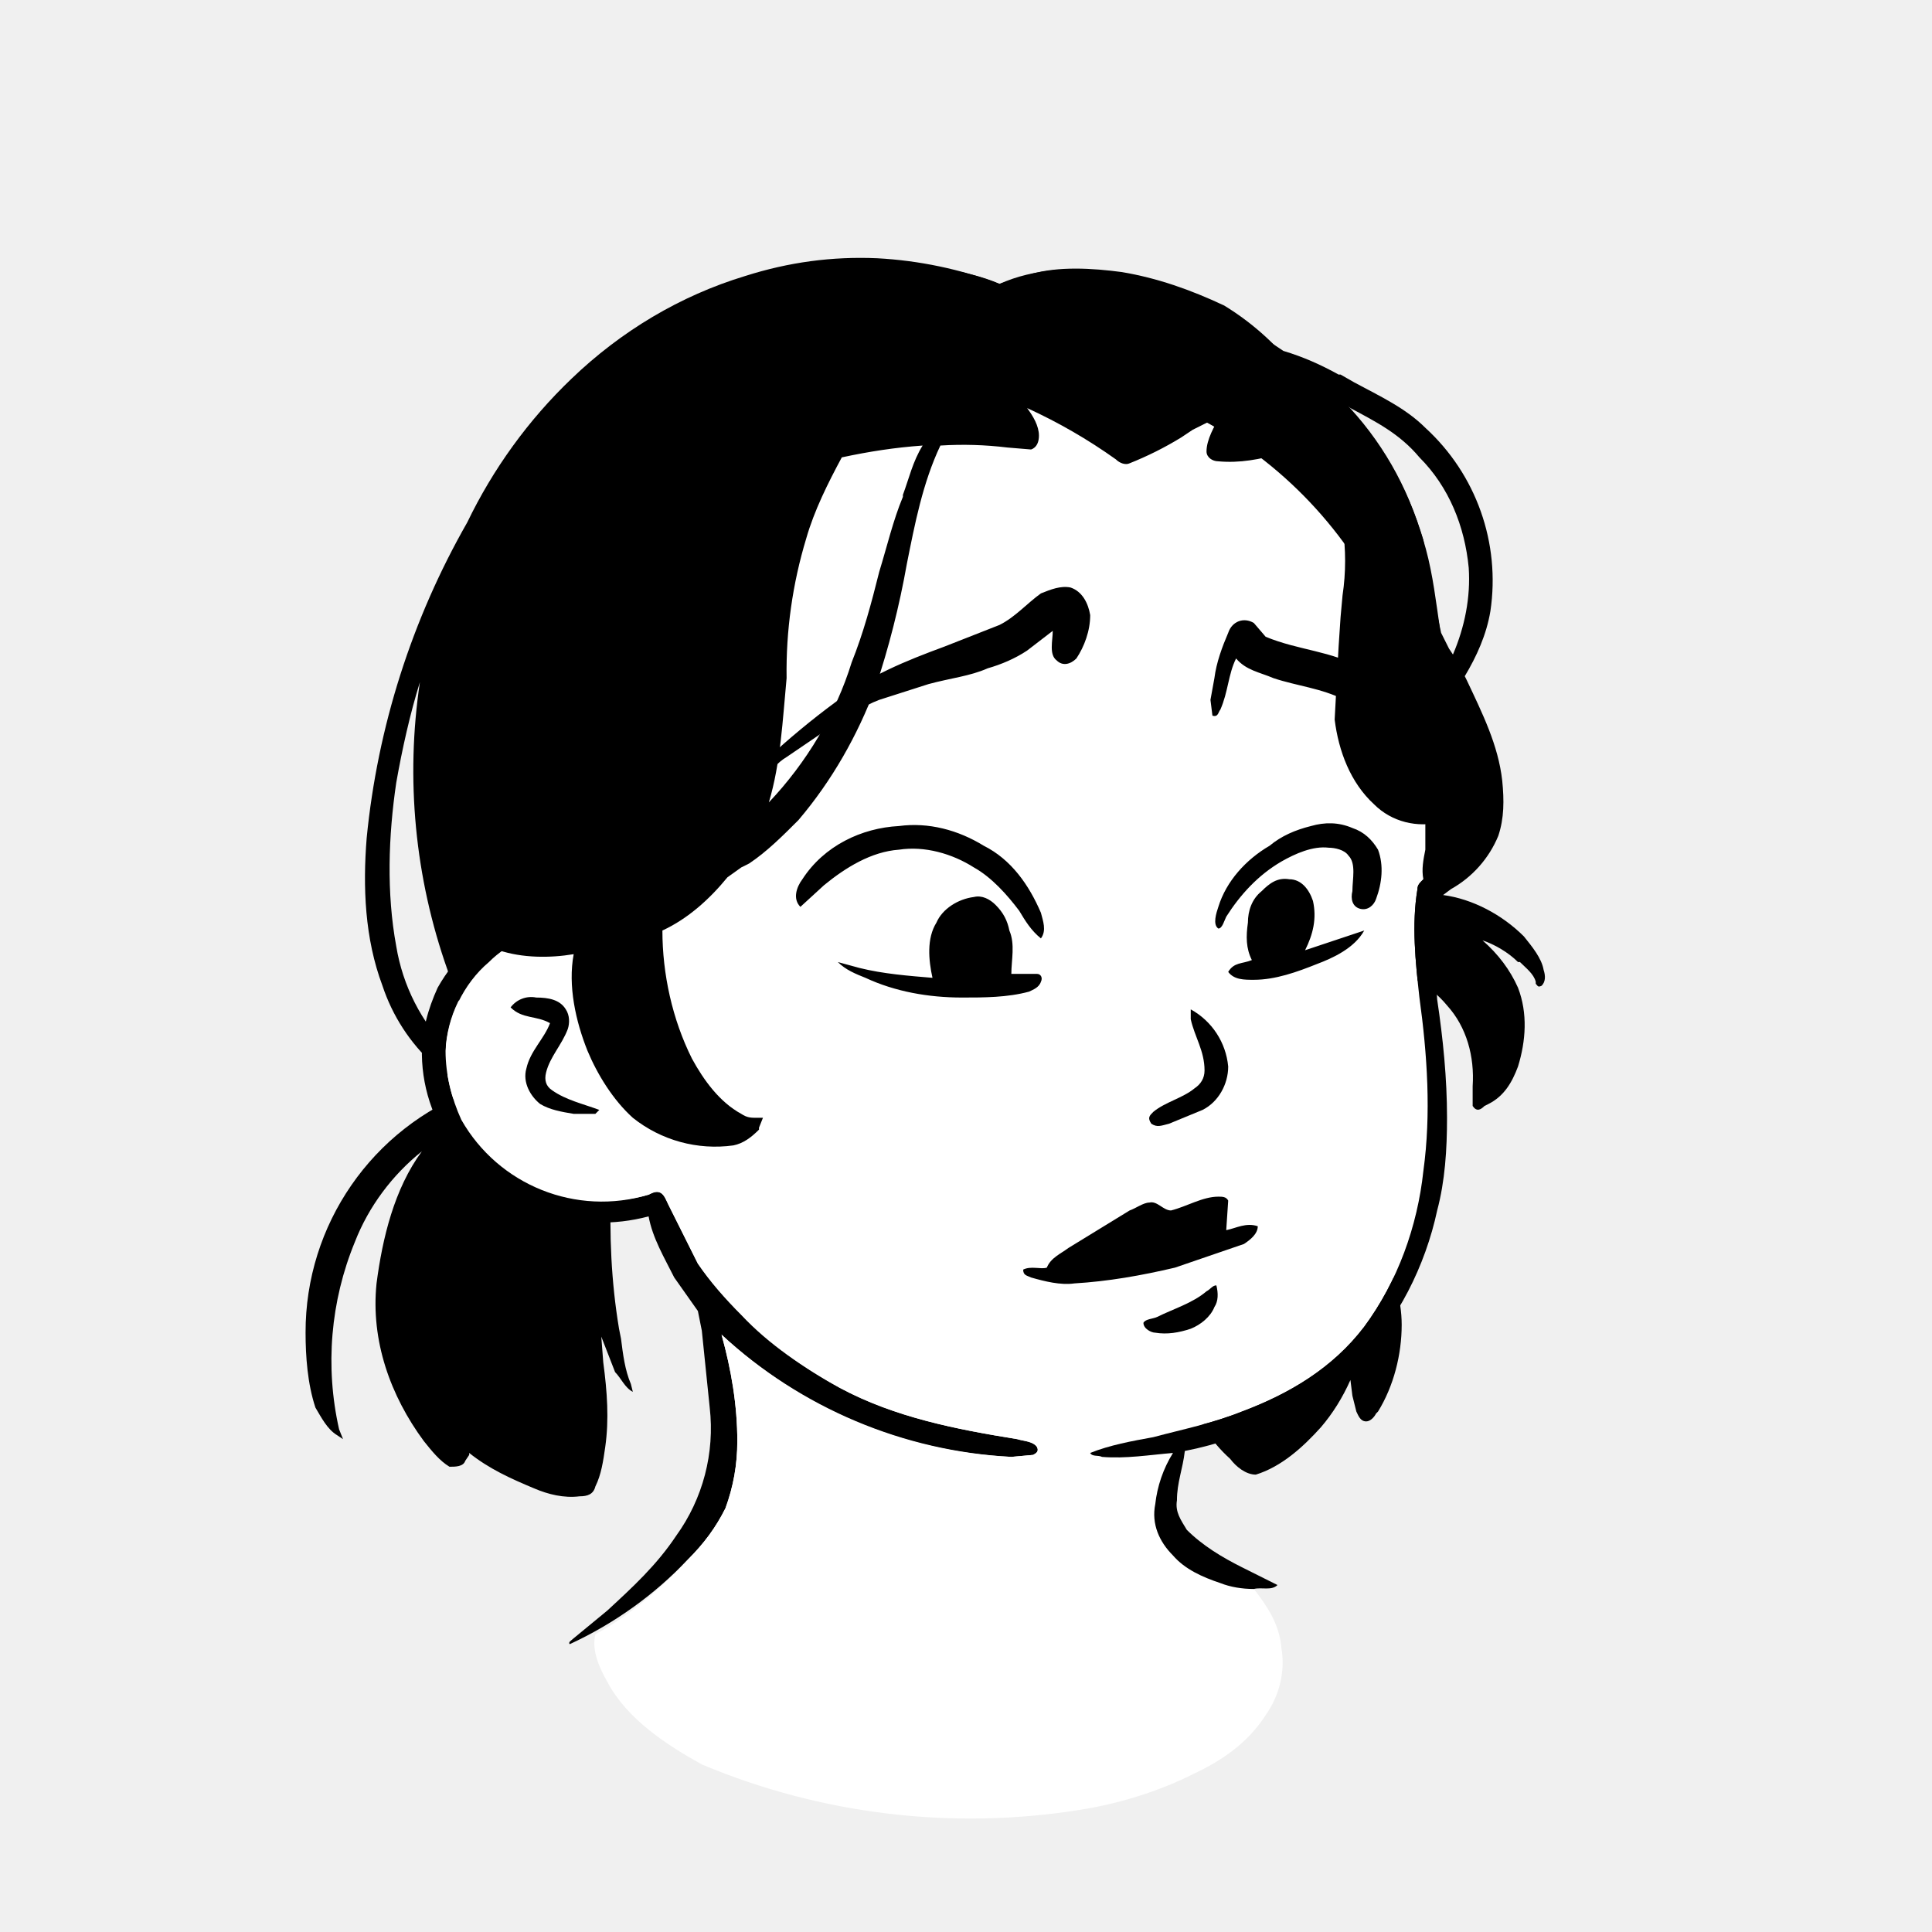
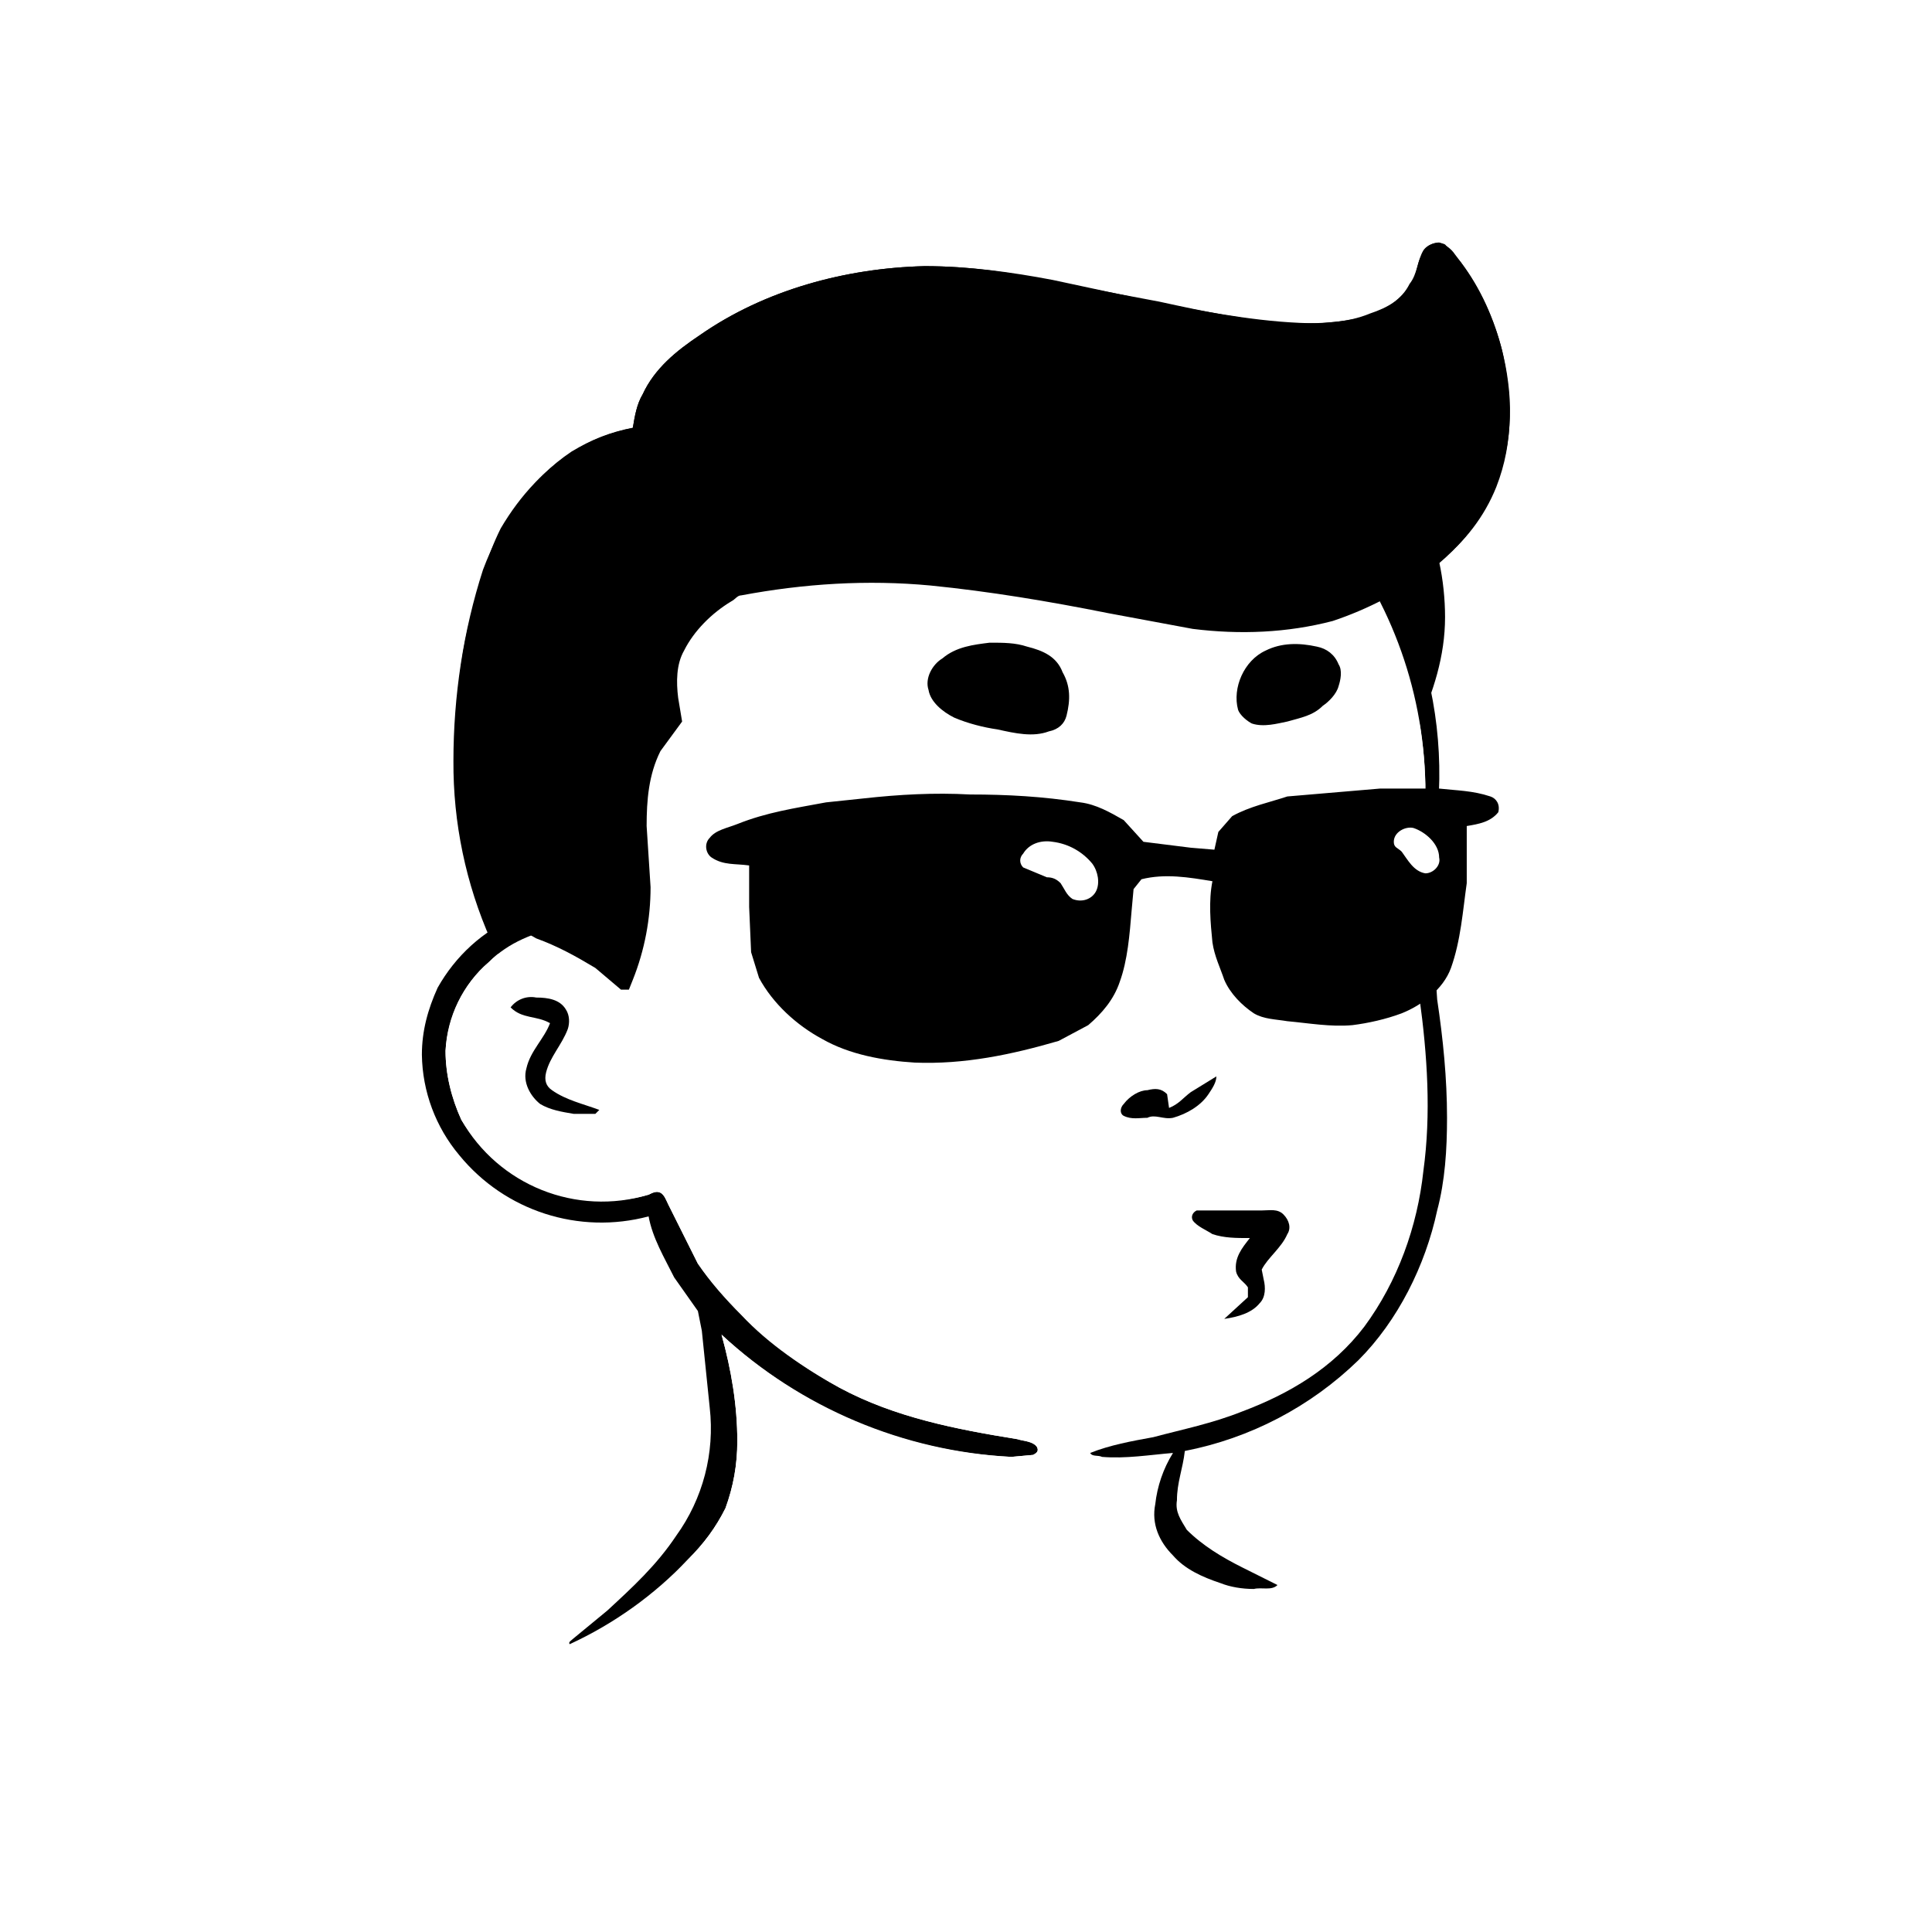
<svg xmlns="http://www.w3.org/2000/svg" viewBox="0 0 980 980" fill="none" shape-rendering="auto">
  <mask id="viewboxMask">
    <rect width="980" height="980" rx="0" ry="0" x="0" y="0" fill="#fff" />
  </mask>
  <g mask="url(#viewboxMask)">
+     <rect fill="#ffffff" width="980" height="980" x="0" y="0" />
    <g transform="translate(10 -60)">
-       <path fill-rule="evenodd" clip-rule="evenodd" d="M435 191a208 208 0 0 1 62 13c9-4 18-6 28-7a151 151 0 0 1 110 37l6 4c10 3 19 7 28 12h1l7 4c13 7 26 13 36 23a105 105 0 0 1 33 93c-2 12-7 23-13 33l1 2c8 17 16 33 18 51 1 10 1 19-2 28a55 55 0 0 1-24 27l-4 3c15 2 30 10 41 21 4 5 9 11 10 17 1 3 1 6-1 8-2 1-2 0-3-1v-1c-1-4-5-7-8-10h-1c-5-5-12-9-18-11 8 7 14 15 18 24 5 13 4 27 0 40-3 8-7 15-15 19l-2 1c-2 2-4 3-6 0v-10c1-15-3-30-13-41-9-11-22-17-35-21l-6-3-7-3c-2 0-4-1-5-4 0-5 3-10 7-13 7-6 16-10 25-10l1-4 1-1c-1-6 0-12 1-19v-2h-1c-3 1-6 1-9-1-6-2-11-6-15-11l-13-23-4-8-5-10-6-21-3-6-1-1-7-19v-1l-6-18-5-20-2-5-15-36-6-9-6-11c-1-7 3-13 7-19a333 333 0 0 1-28 15c-6 3-12 7-19 9-2 1-4-1-6-2l-5-3c-13-9-26-17-40-23 3 4 6 9 6 14-1 3-1 6-4 7l-13-1h-4c-10-2-19-2-29-1-9 19-13 40-17 60l-2 11c-4 18-9 35-15 52-8 24-21 47-38 66a132 132 0 0 1-30 25l-5 4c-9 12-21 21-34 28a123 123 0 0 0 23 77c5 7 11 14 20 17l4 1h4l-2 5v1c-4 4-8 6-13 8a71 71 0 0 1-53-17l-2-1-1 6-5 22-1 7v4c-1 24 0 48 4 72l1 5c1 8 2 16 5 23l1 4c-4-2-6-7-9-10l-7-18 1 13c2 15 3 29 1 43-1 7-2 14-5 20-1 4-4 5-8 5-8 1-16-1-23-4-12-5-23-10-33-18v1l-2 3c-1 3-5 3-8 3-5-3-9-8-13-13-17-23-27-51-24-80 3-23 9-48 23-67-15 12-27 28-34 46a158 158 0 0 0-8 95l2 5-3-2c-5-3-8-9-11-14-4-12-5-26-5-38a131 131 0 0 1 85-123l4-3c-9 0-17-4-24-10a94 94 0 0 1-26-40c-9-24-10-50-8-75a402 402 0 0 1 51-160c13-27 31-52 53-73 25-24 55-42 88-52 22-7 44-10 67-9Zm240 76c13 7 25 13 35 25 15 15 23 35 25 56 1 15-2 30-8 44l-2-3-4-8-3-14-6-33a166 166 0 0 0-40-69l3 2Zm-224 34 7-15c-14 1-27 3-41 6-8 14-15 30-20 46-5 19-7 38-8 58v7c-1 21-3 44-9 64 19-20 34-45 42-71 6-15 10-31 14-46 5-16 9-33 15-49ZM204 406h-1a303 303 0 0 0 14 146c6 18 14 36 23 53-8-1-16-7-22-12a98 98 0 0 1-27-53c-5-27-4-56 0-83 3-17 7-35 12-51h1Zm474 268c-6-6-14-8-22-7-9 1-17 4-24 10l-13 18-4 6-3 5c-6 8-10 17-13 26-5 11-7 22-5 34 2 13 10 25 20 34 3 4 8 8 13 8 13-4 24-14 33-24 6-7 11-15 15-24l1 8 2 8c1 2 2 5 5 5 2 0 4-2 5-4l1-1c8-13 12-29 12-44 0-13-4-26-11-37l-4-9-8-12Z" fill="#000000" />
+       <path d="m723 184 8 9c10 13 17 29 21 45 5 23 6 46-3 69-6 15-16 28-29 38 2 9 3 19 3 28 0 20-6 38-14 56l-8 11c-3 3-8 3-10-1-7-8-10-18-13-28l-8-38c-24 8-50 9-75 6l-45-8c-30-6-61-12-92-14-30-3-61-1-91 5-3 0-4 2-6 3-10 6-19 15-24 26-4 7-4 15-3 23l2 12-10 15c-5 8-7 18-8 27l1 36c1 18-1 37-8 53l-2 5h-4l-9-8-19 7c-5 2-10 3-16 3-3 0-5-2-7-4-6-7-11-15-15-23a221 221 0 0 1-19-91c0-33 5-66 15-97 9-24 24-46 45-60 10-6 20-10 31-12 1-6 2-12 5-17 6-13 17-22 29-30 33-23 74-34 114-35 22 0 44 3 66 8l53 10c23 5 46 10 70 11 12 0 25 0 37-5 9-3 16-7 20-15 4-5 4-12 7-17 2-3 7-5 11-3Z" fill="#000000" />
      <path d="M486 236c57-2 115 18 159 56a209 209 0 0 1 73 190c-1 4-1 8-4 12l-1-3v-33a215 215 0 0 0-172-206 235 235 0 0 0-270 153c-12 37-14 78-6 116 6-2 12-2 17-2 2 1 5 1 6 3s0 3-1 4l-12 4c-14 3-27 8-37 18a63 63 0 0 0-22 45c0 12 3 24 8 35 8 13 19 24 33 31 18 10 41 13 62 7 2-1 4-2 6-1s3 4 4 6l15 30a215 215 0 0 0 72 63c28 15 59 21 90 26 3 1 8 1 10 4 1 2 0 3-2 4l-11 1a231 231 0 0 1-147-62c5 18 8 36 8 54 0 12-2 23-6 34-5 10-11 18-19 26a196 196 0 0 1-60 43c-1-1 1-2 2-3l17-14c13-12 25-23 35-38a93 93 0 0 0 17-65l-4-39-2-10-12-17c-5-10-11-20-13-31a93 93 0 0 1-96-31 81 81 0 0 1-19-51c0-12 3-23 8-34 9-16 23-29 40-36-8-31-8-62-3-93 8-40 26-77 51-108 45-54 115-87 186-88Z" fill="#000" />
      <path d="M541 252a214 214 0 0 1 172 206v33c-1 5-2 10-1 15-2 2-3 3-3 5-3 18-1 37 1 55 4 29 6 59 2 88-3 28-13 56-30 79-16 21-38 34-62 43-15 6-30 9-45 13-11 2-22 4-32 8 1 2 4 1 6 2 12 1 24-1 36-2-5 8-8 17-9 26-2 10 2 19 9 26 6 7 15 11 24 14 5 2 11 3 17 3 7 9 13 18 14 30 2 12-1 24-8 34-9 14-22 23-37 30-18 9-38 15-57 18a352 352 0 0 1-192-23c-18-10-38-23-48-42-4-7-8-16-6-24 18-10 33-23 47-38 8-8 14-16 19-26 4-11 6-22 6-34 0-18-3-36-8-54a235 235 0 0 0 147 62l11-1c2-1 3-2 2-4-2-3-7-3-10-4-31-5-62-11-90-26-18-10-36-22-50-37-8-8-16-17-22-26l-15-30c-1-2-2-5-4-6s-4 0-6 1a82 82 0 0 1-95-38c-5-11-8-23-8-35 1-17 9-34 22-45 10-10 23-15 37-18l12-4c1-1 2-2 1-4s-4-2-6-3c-5 0-11 0-17 2-8-38-6-79 6-116a236 236 0 0 1 270-153Z" fill="#ffffff" />
      <path d="m712 506 3 3 1 13 3 45c3 20 5 40 5 60 0 16-1 32-5 47-6 28-20 56-40 76a174 174 0 0 1-88 46c-1 9-4 16-4 25-1 6 2 10 5 15 8 8 18 14 28 19l18 9c-3 3-8 1-12 2-6 0-12-1-17-3-9-3-18-7-24-14-7-7-11-16-9-26 1-9 4-18 9-26-12 1-24 3-36 2-2-1-5 0-6-2 10-4 21-6 32-8 15-4 30-7 45-13 24-9 46-22 62-43 17-23 27-51 30-79 4-29 2-59-2-88-2-18-4-37-1-55 0-2 1-3 3-5ZM262 566c6 0 12 1 15 6 2 3 2 7 1 10-3 8-9 14-11 22-1 4 0 7 3 9 7 5 16 7 24 10l-2 2h-11c-6-1-12-2-17-5-5-4-9-11-7-18 2-9 9-15 12-23-7-4-14-2-20-8 3-4 8-6 13-5Z" fill="#000" />
      <g fill="#000000">
        <path d="M446 479c15-2 30 2 43 10 14 7 23 20 29 34 1 4 3 9 0 13-5-4-8-9-11-14-6-8-14-17-23-22-11-7-25-11-38-9-14 1-27 9-38 18l-12 11c-4-4-2-10 1-14 11-17 30-26 49-27ZM676 480c6 2 10 6 13 11 3 8 2 17-1 25-1 3-4 6-8 5s-5-5-4-9c0-6 2-14-2-18-2-3-7-4-10-4-8-1-17 3-24 7-12 7-21 17-28 28-1 2-2 6-4 6-3-2-1-8 0-11 4-13 14-24 26-31 6-5 13-8 21-10 7-2 14-2 21 1Z" />
        <path d="M644 506c6 0 10 5 12 11 2 9 0 17-4 25l30-10c-5 9-16 14-24 17-10 4-21 8-32 8-5 0-10 0-13-4 3-5 7-4 12-6-3-6-3-12-2-19 0-6 2-12 7-16 4-4 8-7 14-6ZM484 515c4-1 8 1 11 4 4 4 6 8 7 13 3 7 1 15 1 22h13c2 0 3 2 2 4-1 3-4 4-6 5-11 3-23 3-34 3-17 0-34-3-49-10-5-2-10-4-14-8l11 3c12 3 25 4 37 5-2-9-3-20 2-28 3-7 11-12 19-13Z" />
      </g>
-       <path d="M533 358c6 2 9 8 10 14 0 8-3 16-7 22-3 3-7 4-10 1-4-3-2-10-2-15l-13 10c-6 4-13 7-20 9-9 4-19 5-30 8l-25 8c-8 3-15 8-22 12l-25 17c-5 3-8 7-11 12-2-4-1-8 1-11a401 401 0 0 1 35-29c16-13 36-21 55-28l28-11c8-4 14-11 21-16 5-2 10-4 15-3ZM626 376l6 7c17 7 33 7 49 16 4 2 7 6 9 10s1 8-2 12l-16-6c-12-6-24-7-36-11-7-3-14-4-19-10-4 8-4 17-8 26-1 1-1 4-4 3l-1-8 2-11c1-8 4-16 7-23 2-6 8-8 13-5Z" fill="#000000" />
-       <path d="M594 572a37 37 0 0 1 19 29c0 9-5 18-13 22l-17 7c-4 1-6 2-9 0-2-3-1-4 1-6 6-5 15-7 21-12 3-2 5-5 5-9 0-10-5-17-7-26v-5Z" fill="#000000" />
-       <path d="M608 667c2 0 4 0 5 2l-1 15c5-1 10-4 16-2 0 4-4 7-7 9l-35 12c-17 4-34 7-51 8-7 1-15-1-22-3-2-1-4-1-4-4 4-2 9 0 12-1 2-5 7-7 11-10l31-19c3-1 7-4 10-4 4-1 7 4 11 4 8-2 16-7 24-7ZM607 712c1 4 1 8-1 11-2 5-7 9-12 11-6 2-12 3-18 2-2 0-6-2-6-5 1-2 5-2 7-3 8-4 18-7 25-13 2-1 3-3 5-3Z" fill="#000000" />
-       <path fill-rule="evenodd" clip-rule="evenodd" d="M468 196a218 218 0 0 0-234 122 323 323 0 0 0-25 186l4 19c1 3 3 6 5 6l4 1h1c5 6 12 10 20 12 12 4 26 4 38 2-3 16 1 34 7 49 5 12 13 25 23 34a67 67 0 0 0 51 14c5-1 9-4 13-8v-1l2-5h-3c-3 0-5 0-8-2-11-6-19-17-25-28-10-20-15-43-15-65 13-6 24-16 33-27l7-5 4-2c9-6 17-14 25-22 17-20 30-43 39-67a443 443 0 0 0 16-63c4-20 8-41 17-60a185 185 0 0 1 34 1l12 1c3-1 4-4 4-7 0-5-3-10-6-14a272 272 0 0 1 45 26c2 2 5 3 7 2a172 172 0 0 0 26-13l6-4 14-7c-3 5-7 12-7 18 0 3 3 5 6 5 11 1 21-1 32-4l4-1c4-1 8 2 11 4 9 9 15 22 16 34a118 118 0 0 1 0 35l-1 11-1 15-2 37c2 16 8 32 20 43 9 9 22 12 34 9 6-2 12-6 16-10 5-4 7-9 7-16l-11 4-14 4v-8c4-3 8-7 10-11l-2-9-1-7-3-23-3-25-1-7c-2-14-4-27-9-41a162 162 0 0 0-42-68c-6-4-11-7-18-9a136 136 0 0 0-39-36c-17-8-34-14-52-17-15-2-32-3-46 1l-16 5c-9-4-19-6-29-8Zm-20 115c3-8 5-17 10-25-14 1-27 3-41 6-7 13-14 27-18 41a232 232 0 0 0-10 71c-2 21-3 43-9 63 19-20 34-45 42-71 6-15 10-30 14-46 4-13 7-26 12-38v-1Z" fill="#000000" />
+       <path d="M492 386c7 0 13 0 19 2 8 2 15 5 18 13 4 7 4 14 2 22-1 4-4 7-9 8-8 3-17 1-26-1-7-1-15-3-22-6-6-3-12-8-13-14-2-6 2-13 7-16 7-6 16-7 24-8ZM658 388c5 1 9 4 11 9 2 3 1 8 0 11-1 4-5 8-8 10-5 5-11 6-18 8-5 1-12 3-18 1-2-1-6-4-7-7-3-11 3-25 14-30 8-4 17-4 26-2Z" fill="#000000" />
+       <path d="M607 606c0 3-2 6-4 9-4 6-11 10-18 12-5 1-9-2-13 0-4 0-8 1-12-1-2-1-2-4 0-6 3-4 8-7 12-7 4-1 7-1 10 2l1 7c5-2 7-5 11-8l13-8Z" fill="#000000" />
+       <path d="M597 674h33c4 0 8-1 11 2s4 7 2 10c-3 7-10 12-13 18l1 5c1 4 1 9-2 12-4 5-11 7-18 8l12-11v-5c-2-3-5-4-6-8-1-7 3-12 7-17-7 0-13 0-19-2-3-2-8-4-10-7-1-2 0-4 2-5Z" fill="#000000" />
+       <path d="M690 460h30c9 1 17 1 26 4 3 1 5 4 4 8-4 5-10 6-16 7v29c-2 14-3 29-8 43-4 11-15 19-25 23-8 3-17 5-25 6-11 1-22-1-33-2-6-1-12-1-17-4-6-4-12-10-15-17-2-6-5-12-6-19-1-10-2-21 0-31-12-2-24-4-36-1l-4 5-1 11c-1 12-2 25-6 36-3 9-9 16-16 22l-15 8c-24 7-48 12-73 11-16-1-33-4-47-12-13-7-25-18-32-31l-4-13-1-23v-21c-7-1-13 0-19-4-3-2-4-7-1-10 3-4 9-5 14-7 15-6 29-8 45-11l19-2c18-2 36-3 54-2 19 0 37 1 56 4 8 1 15 5 22 9l10 11 24 3 12 1 2-9 7-8c9-5 19-7 28-10l47-4Z" fill="#000000" />
+       <path d="M707 480c6 2 13 8 13 15 1 4-3 8-7 8-6-1-9-7-12-11-2-2-4-2-4-5 0-5 6-8 10-7ZM524 487c8 1 15 5 20 11 3 4 4 10 2 14s-7 6-12 4c-3-2-4-5-6-8-2-2-4-3-7-3l-12-5c-2-2-2-5 0-7 3-5 9-7 15-6Z" fill="#fff" />
+       <path d="M720 183c3 1 6 3 8 6a132 132 0 0 1 27 65c3 23-1 47-14 67-6 11-15 20-25 28-15 11-32 20-50 26-23 6-47 7-71 4l-43-8c-30-6-60-11-90-14-32-3-64-1-96 5-2 0-3 2-5 3-10 6-19 15-24 25-4 7-4 16-3 24l2 12-11 15c-6 12-7 25-7 38l2 31c0 16-3 32-9 47l-2 5h-4l-13-11c-10-6-19-11-30-15-7-4-13-7-19-13-7-6-12-15-15-24-6-15-7-29-7-45v-25c1-19 3-39 8-57 4-15 8-30 15-44 10-17 23-31 40-41 8-5 18-8 27-10 1-6 2-12 5-17 6-13 17-22 29-30 33-23 74-34 114-35 22 0 44 3 65 7l56 12c26 5 53 10 79 10 12-1 24-2 35-8 5-4 10-8 13-14 2-5 2-10 5-14 1-3 5-5 8-5Z" fill="#000000" />
    </g>
    <g transform="translate(10 -60)" />
  </g>
</svg>
